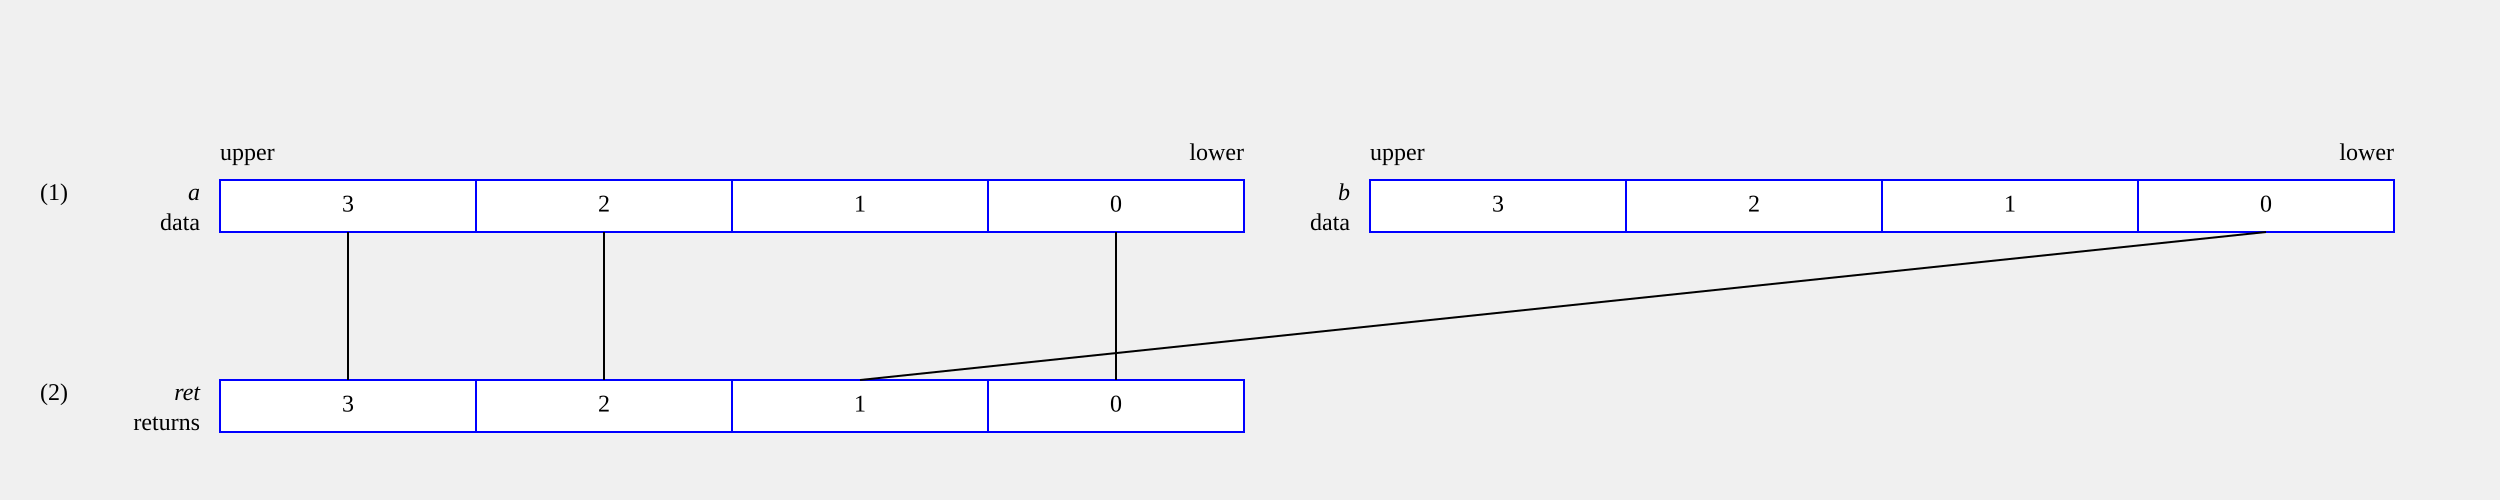
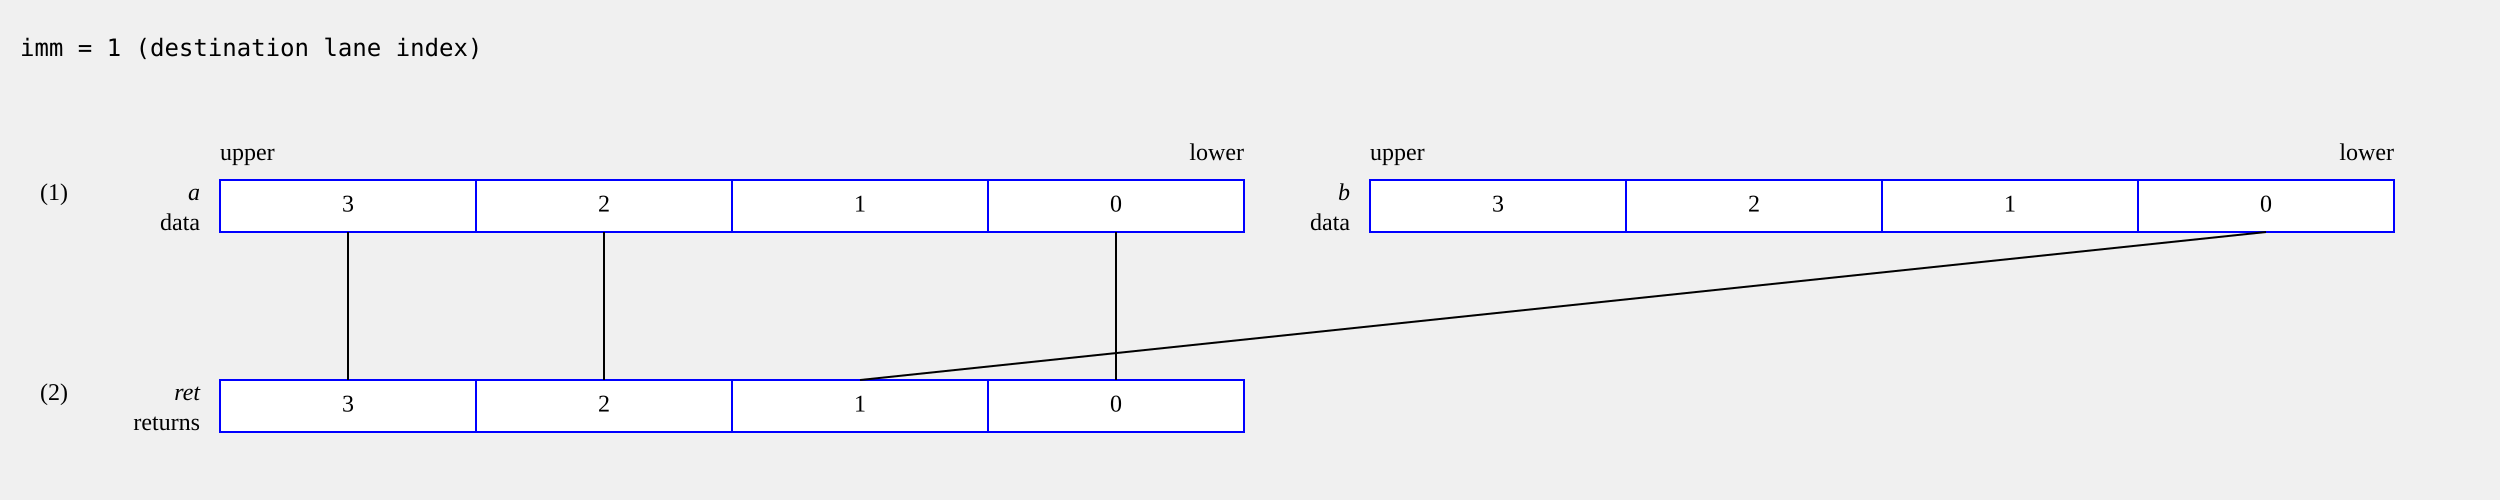
<svg xmlns="http://www.w3.org/2000/svg" version="1.1" width="1250" height="250">
+   <text x="10" y="28" font-family="monospace">imm = 1 (destination lane index)</text>
  <text x="20" y="100">(1)</text>
  <text x="100" y="100" text-anchor="end" font-style="italic">a</text>
  <text x="100" y="115" text-anchor="end">data</text>
  <rect x="110" y="90" width="128" height="26" fill="white" stroke="blue" />
  <text x="174" y="103" text-anchor="middle" dominant-baseline="middle">3</text>
  <rect x="238" y="90" width="128" height="26" fill="white" stroke="blue" />
  <text x="302" y="103" text-anchor="middle" dominant-baseline="middle">2</text>
  <rect x="366" y="90" width="128" height="26" fill="white" stroke="blue" />
  <text x="430" y="103" text-anchor="middle" dominant-baseline="middle">1</text>
  <rect x="494" y="90" width="128" height="26" fill="white" stroke="blue" />
  <text x="558" y="103" text-anchor="middle" dominant-baseline="middle">0</text>
  <text x="110" y="80" text-anchor="begin">upper</text>
  <text x="622" y="80" text-anchor="end">lower</text>
  <text x="675" y="100" text-anchor="end" font-style="italic">b</text>
  <text x="675" y="115" text-anchor="end">data</text>
  <rect x="685" y="90" width="128" height="26" fill="white" stroke="blue" />
  <text x="749" y="103" text-anchor="middle" dominant-baseline="middle">3</text>
  <rect x="813" y="90" width="128" height="26" fill="white" stroke="blue" />
  <text x="877" y="103" text-anchor="middle" dominant-baseline="middle">2</text>
  <rect x="941" y="90" width="128" height="26" fill="white" stroke="blue" />
  <text x="1005" y="103" text-anchor="middle" dominant-baseline="middle">1</text>
  <rect x="1069" y="90" width="128" height="26" fill="white" stroke="blue" />
  <text x="1133" y="103" text-anchor="middle" dominant-baseline="middle">0</text>
  <text x="685" y="80" text-anchor="begin">upper</text>
  <text x="1197" y="80" text-anchor="end">lower</text>
  <text x="20" y="200">(2)</text>
  <text x="100" y="200" text-anchor="end" font-style="italic">ret</text>
  <text x="100" y="215" text-anchor="end">returns</text>
  <rect x="110" y="190" width="128" height="26" fill="white" stroke="blue" />
  <text x="174" y="203" text-anchor="middle" dominant-baseline="middle">3</text>
  <rect x="238" y="190" width="128" height="26" fill="white" stroke="blue" />
  <text x="302" y="203" text-anchor="middle" dominant-baseline="middle">2</text>
  <rect x="366" y="190" width="128" height="26" fill="white" stroke="blue" />
  <text x="430" y="203" text-anchor="middle" dominant-baseline="middle">1</text>
  <rect x="494" y="190" width="128" height="26" fill="white" stroke="blue" />
  <text x="558" y="203" text-anchor="middle" dominant-baseline="middle">0</text>
  <line x1="558" y1="116" x2="558" y2="190" stroke="black" />
  <line x1="302" y1="116" x2="302" y2="190" stroke="black" />
  <line x1="174" y1="116" x2="174" y2="190" stroke="black" />
  <line x1="1133" y1="116" x2="430" y2="190" stroke="black" />
</svg>
